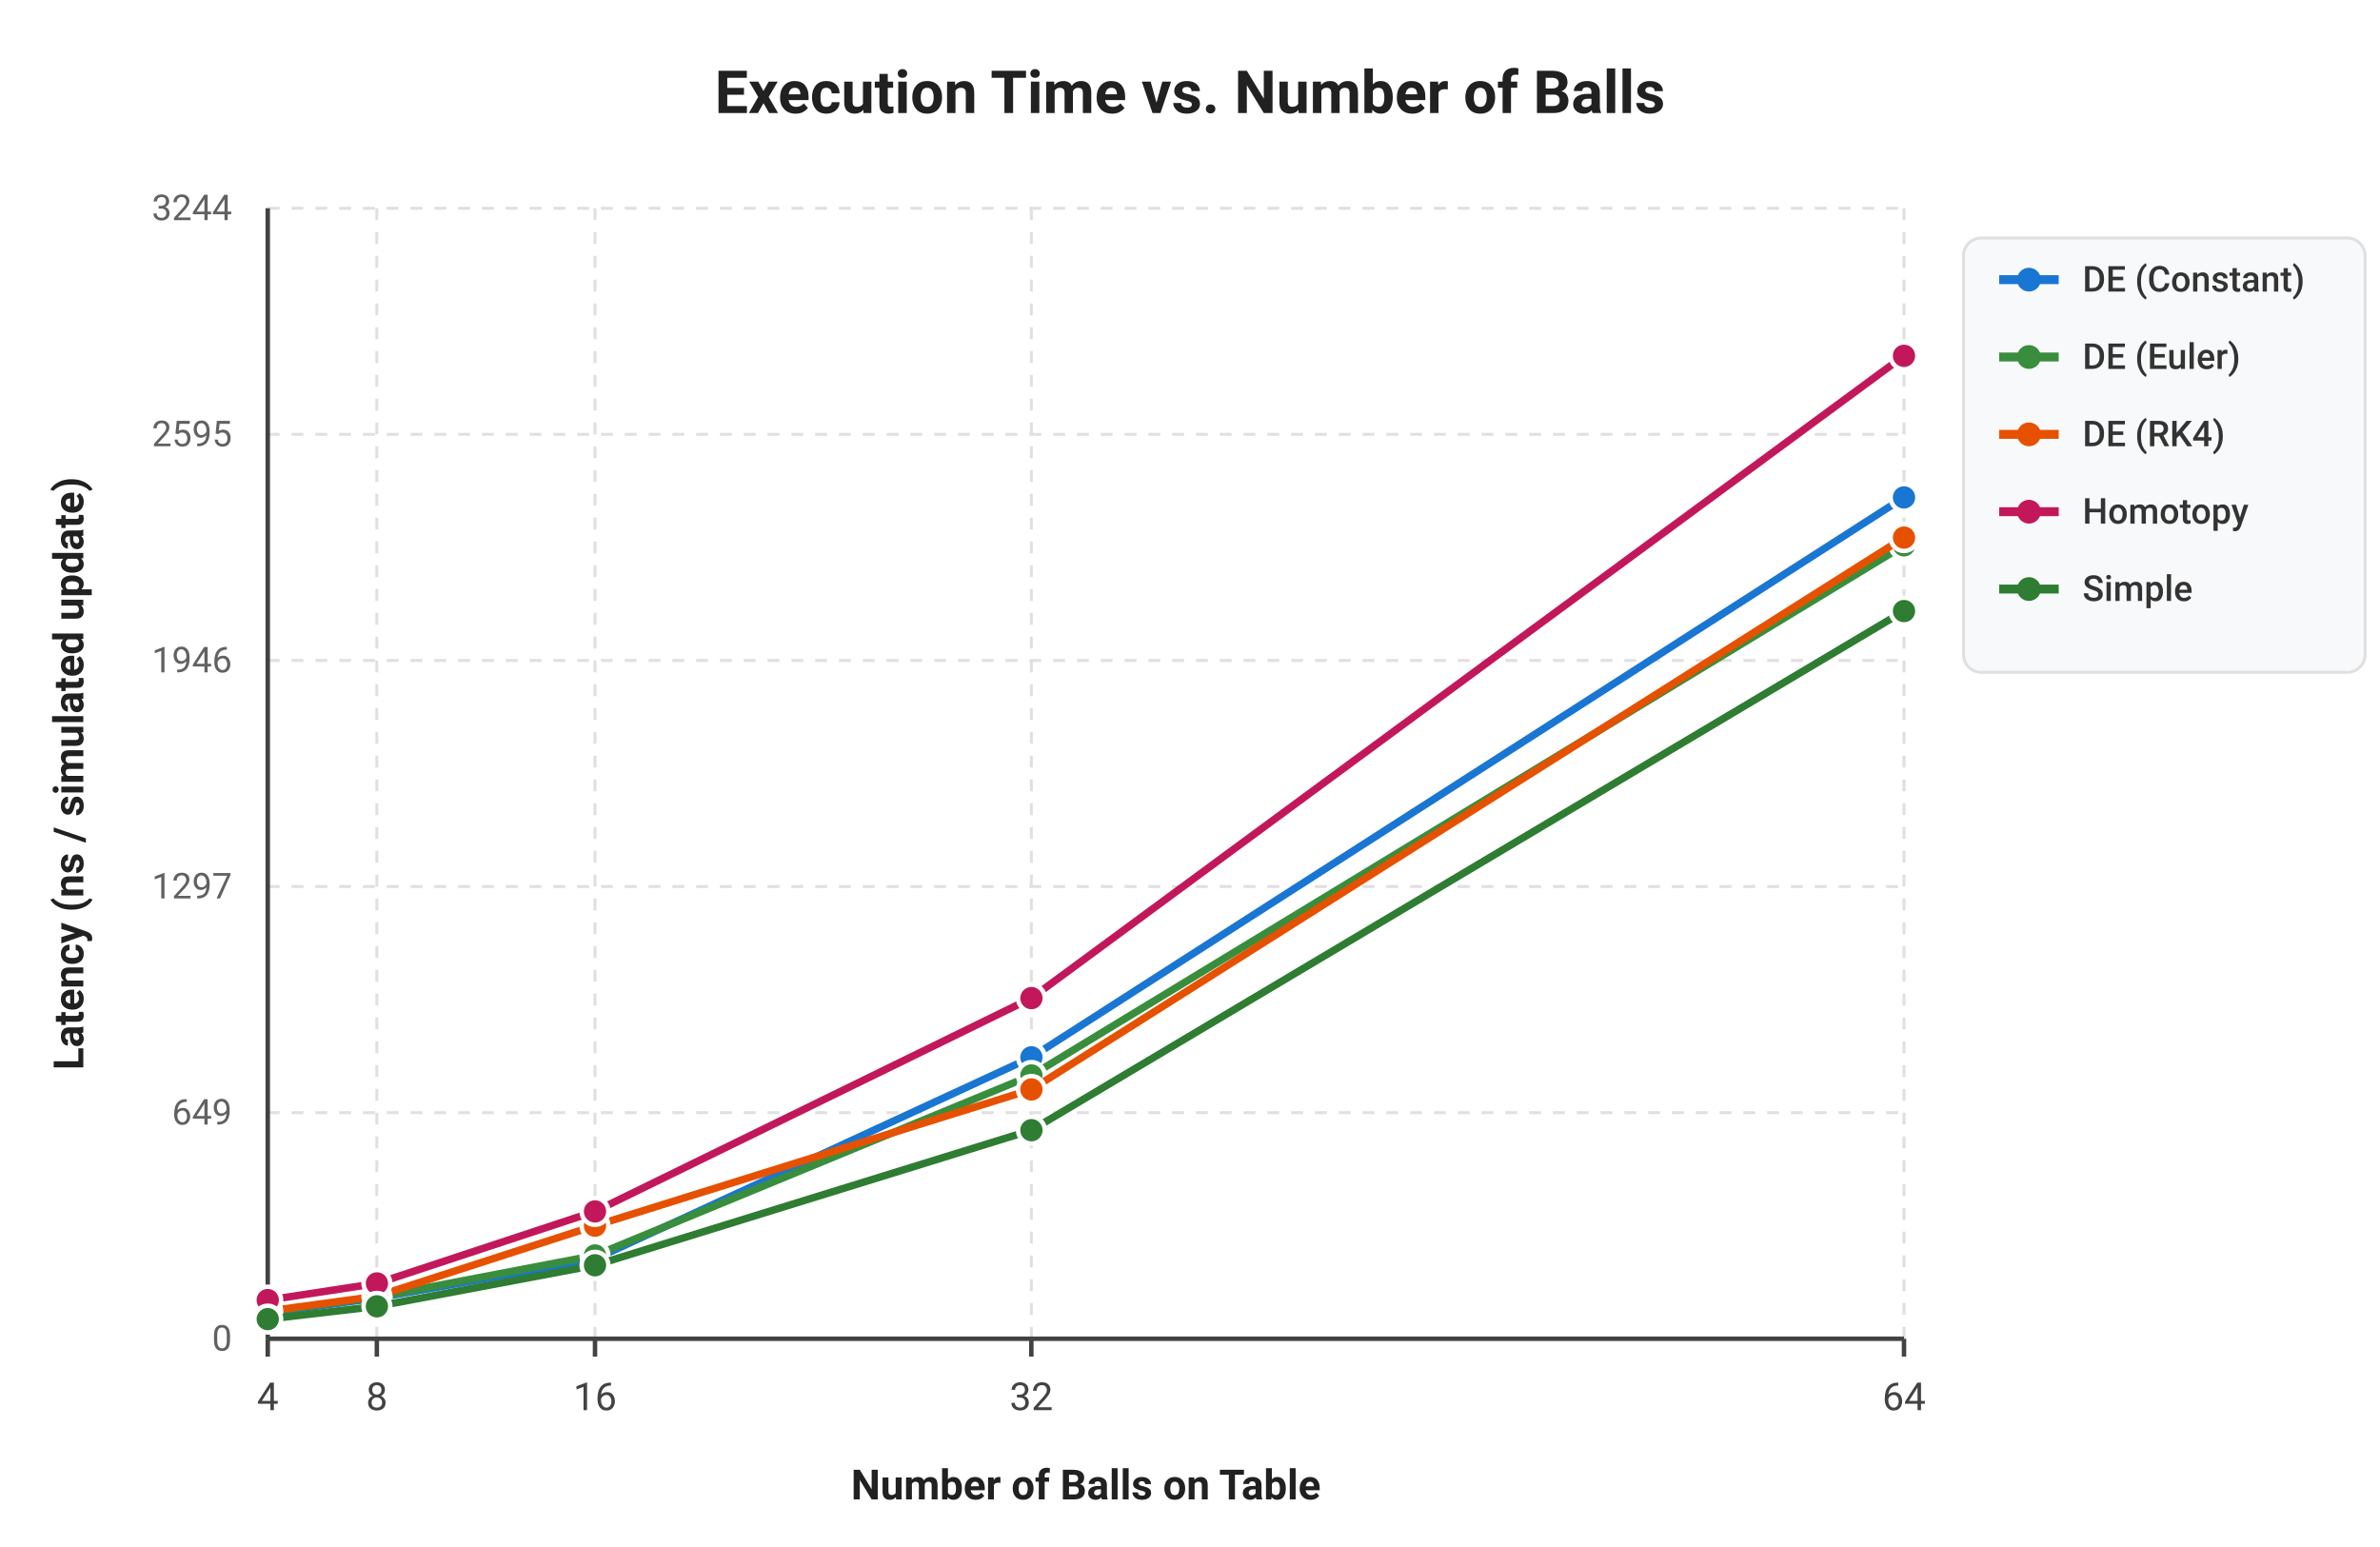
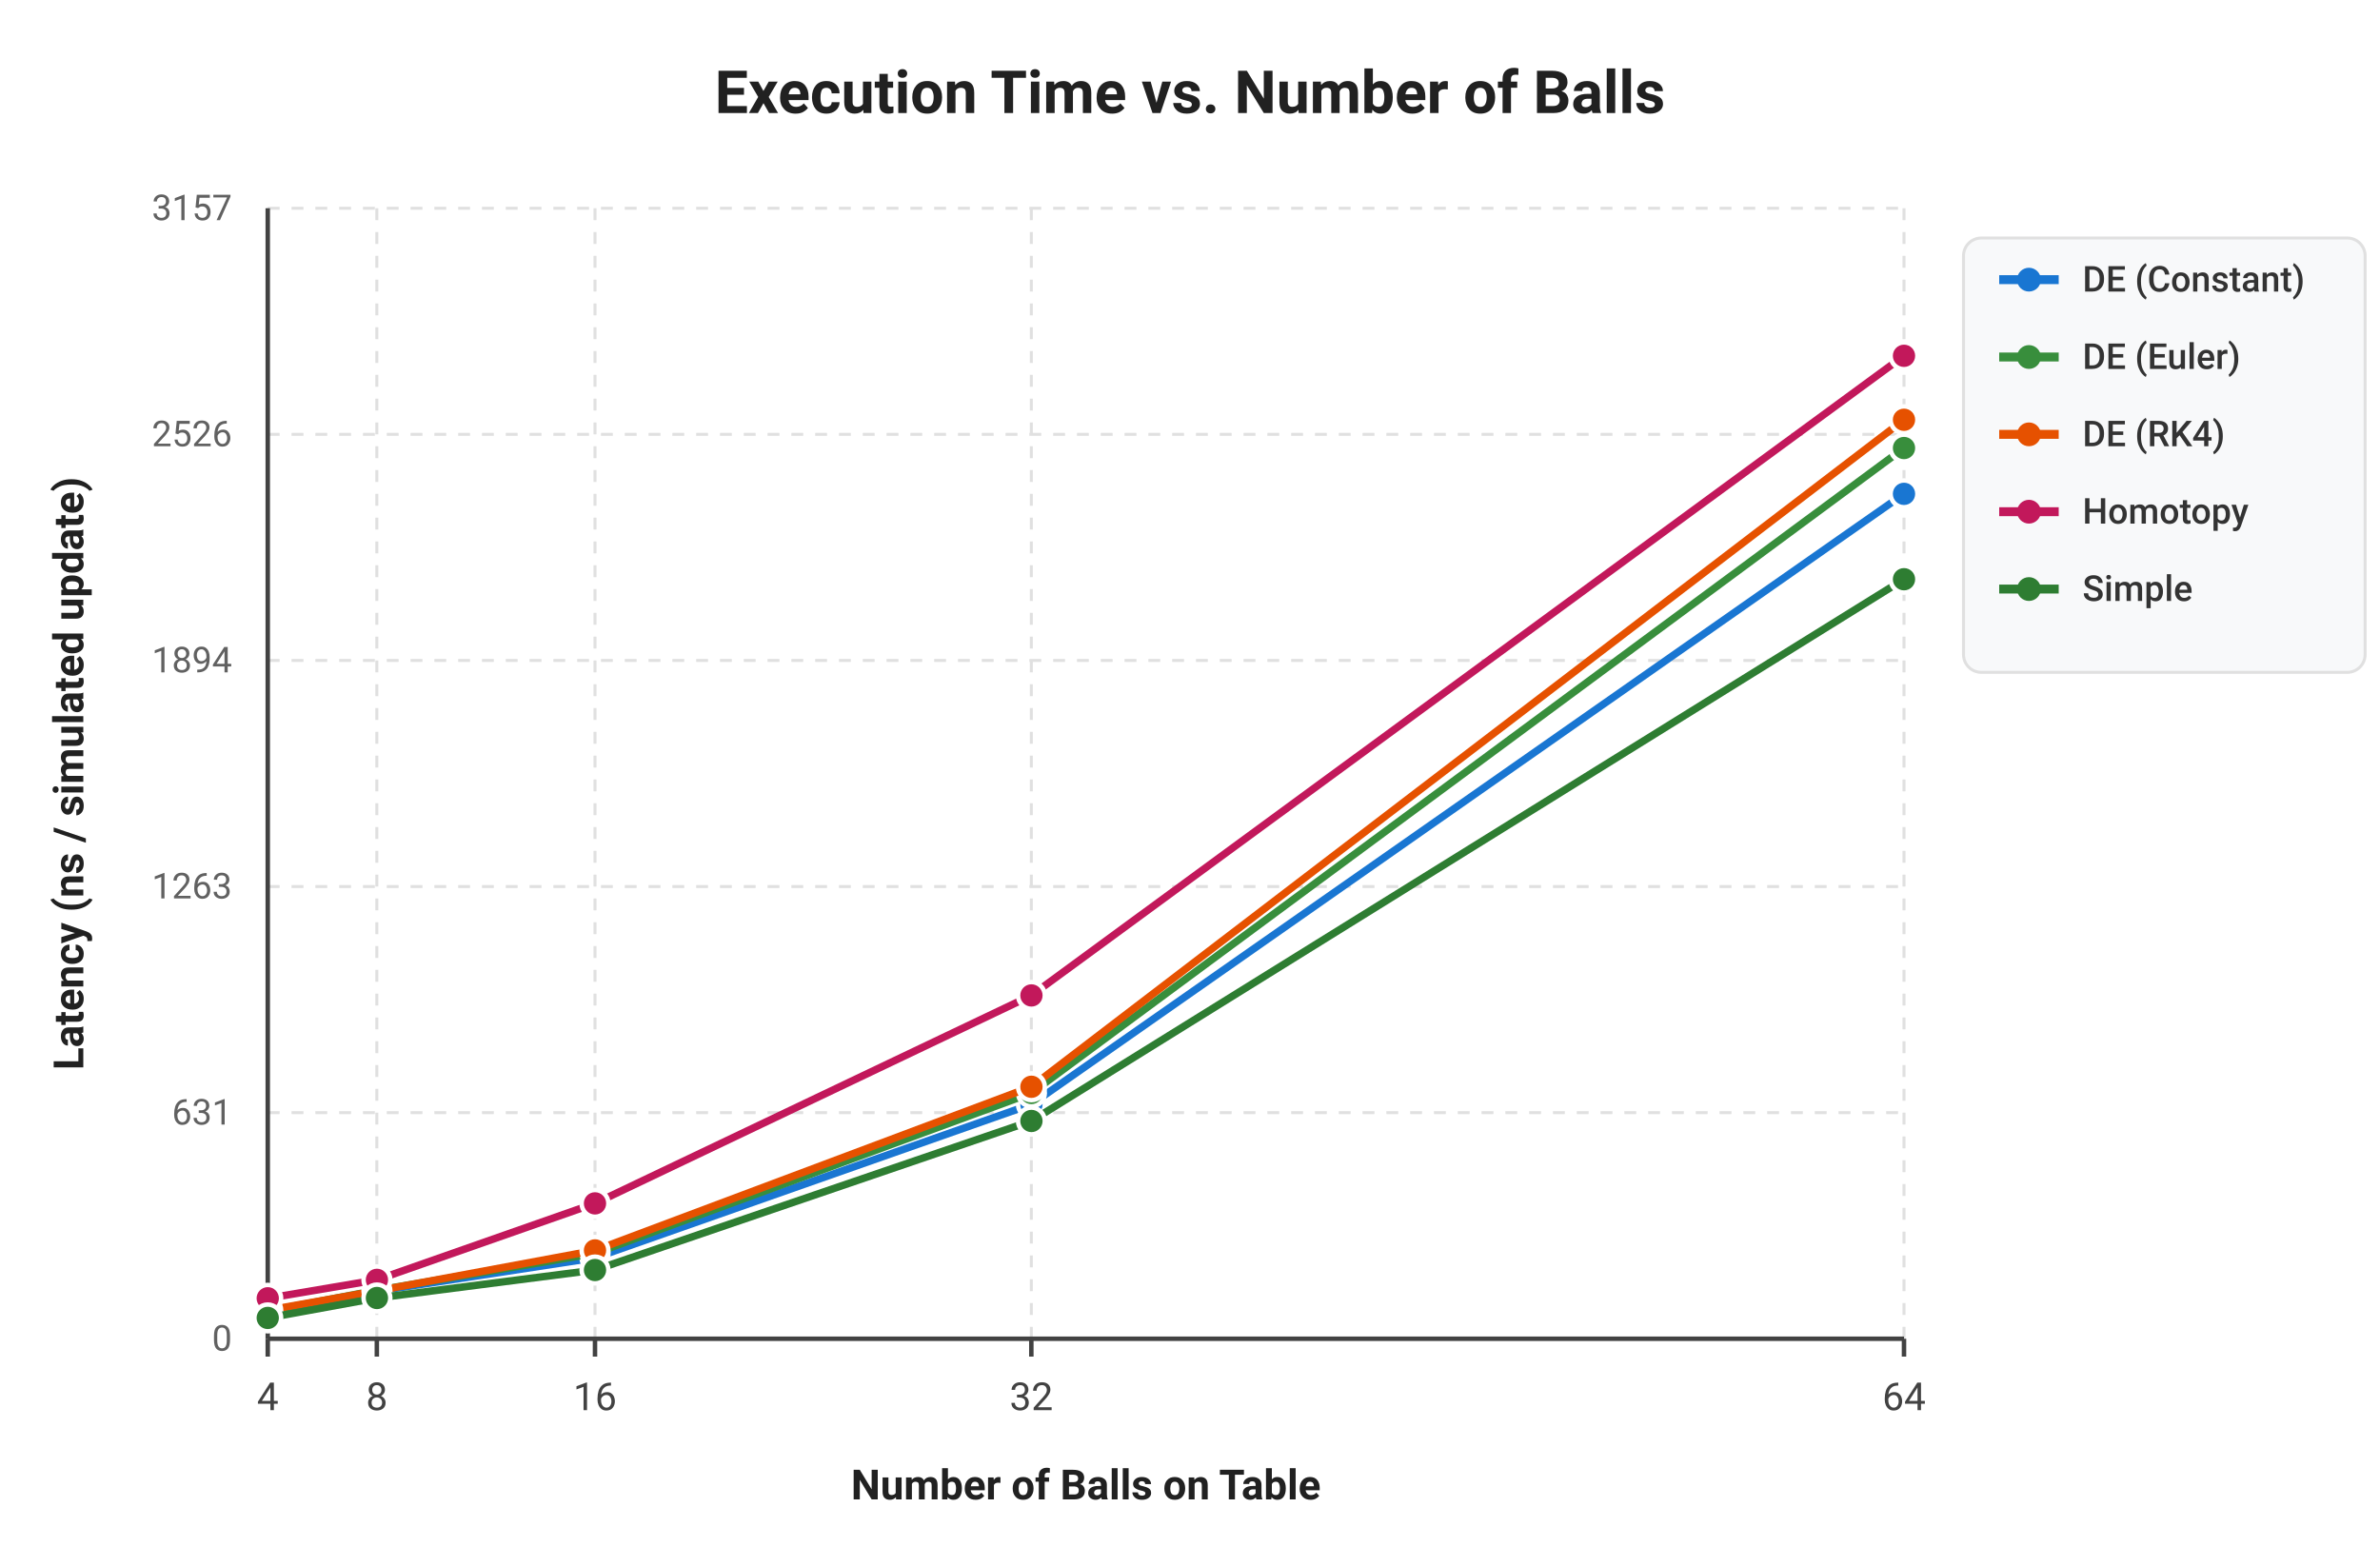
<svg xmlns="http://www.w3.org/2000/svg" width="800" height="520" viewBox="0 0 800 520" font-family="-apple-system, BlinkMacSystemFont, 'Segoe UI', Roboto, Helvetica, Arial, sans-serif">
  <rect width="100%" height="100%" fill="#FFFFFF" />
  <text x="400.0" y="38" text-anchor="middle" font-size="20" font-weight="bold" fill="#212121">Execution Time vs. Number of Balls</text>
  <line x1="90" y1="450.0" x2="640" y2="450.0" stroke="#E0E0E0" stroke-width="1" stroke-dasharray="4,4" />
  <text x="78" y="454.0" text-anchor="end" font-size="12" fill="#616161">0</text>
  <line x1="90" y1="374.0" x2="640" y2="374.0" stroke="#E0E0E0" stroke-width="1" stroke-dasharray="4,4" />
-   <text x="78" y="378.0" text-anchor="end" font-size="12" fill="#616161">649</text>
+   <text x="78" y="378.0" text-anchor="end" font-size="12" fill="#616161">631</text>
  <line x1="90" y1="298.0" x2="640" y2="298.0" stroke="#E0E0E0" stroke-width="1" stroke-dasharray="4,4" />
-   <text x="78" y="302.0" text-anchor="end" font-size="12" fill="#616161">1297</text>
-   <line x1="90" y1="222" x2="640" y2="222" stroke="#E0E0E0" stroke-width="1" stroke-dasharray="4,4" />
-   <text x="78" y="226" text-anchor="end" font-size="12" fill="#616161">1946</text>
+   <text x="78" y="302.0" text-anchor="end" font-size="12" fill="#616161">1263</text>
+   <line x1="90" y1="222.0" x2="640" y2="222.0" stroke="#E0E0E0" stroke-width="1" stroke-dasharray="4,4" />
+   <text x="78" y="226.0" text-anchor="end" font-size="12" fill="#616161">1894</text>
  <line x1="90" y1="146.0" x2="640" y2="146.0" stroke="#E0E0E0" stroke-width="1" stroke-dasharray="4,4" />
-   <text x="78" y="150.0" text-anchor="end" font-size="12" fill="#616161">2595</text>
+   <text x="78" y="150.0" text-anchor="end" font-size="12" fill="#616161">2526</text>
  <line x1="90" y1="70.0" x2="640" y2="70.0" stroke="#E0E0E0" stroke-width="1" stroke-dasharray="4,4" />
-   <text x="78" y="74.0" text-anchor="end" font-size="12" fill="#616161">3244</text>
+   <text x="78" y="74.0" text-anchor="end" font-size="12" fill="#616161">3157</text>
  <line x1="90.0" y1="70" x2="90.0" y2="450" stroke="#E0E0E0" stroke-width="1" stroke-dasharray="4,4" />
  <line x1="90.0" y1="450" x2="90.0" y2="456" stroke="#424242" stroke-width="1.5" />
  <text x="90.0" y="474" text-anchor="middle" font-size="13" fill="#424242">4</text>
  <line x1="126.667" y1="70" x2="126.667" y2="450" stroke="#E0E0E0" stroke-width="1" stroke-dasharray="4,4" />
  <line x1="126.667" y1="450" x2="126.667" y2="456" stroke="#424242" stroke-width="1.5" />
  <text x="126.667" y="474" text-anchor="middle" font-size="13" fill="#424242">8</text>
  <line x1="200.0" y1="70" x2="200.0" y2="450" stroke="#E0E0E0" stroke-width="1" stroke-dasharray="4,4" />
  <line x1="200.0" y1="450" x2="200.0" y2="456" stroke="#424242" stroke-width="1.5" />
  <text x="200.0" y="474" text-anchor="middle" font-size="13" fill="#424242">16</text>
  <line x1="346.667" y1="70" x2="346.667" y2="450" stroke="#E0E0E0" stroke-width="1" stroke-dasharray="4,4" />
  <line x1="346.667" y1="450" x2="346.667" y2="456" stroke="#424242" stroke-width="1.5" />
  <text x="346.667" y="474" text-anchor="middle" font-size="13" fill="#424242">32</text>
  <line x1="640.0" y1="70" x2="640.0" y2="450" stroke="#E0E0E0" stroke-width="1" stroke-dasharray="4,4" />
  <line x1="640.0" y1="450" x2="640.0" y2="456" stroke="#424242" stroke-width="1.5" />
  <text x="640.0" y="474" text-anchor="middle" font-size="13" fill="#424242">64</text>
  <line x1="90" y1="70" x2="90" y2="450" stroke="#424242" stroke-width="1.5" />
  <line x1="90" y1="450" x2="640" y2="450" stroke="#424242" stroke-width="1.5" />
  <text x="365.0" y="504" text-anchor="middle" font-size="14" font-weight="600" fill="#212121">Number of Balls on Table</text>
  <text transform="rotate(-90)" x="-260.0" y="28" text-anchor="middle" font-size="14" font-weight="600" fill="#212121">Latency (ns / simulated update)</text>
-   <path d="M 90.0 441.3 L 126.7 436.3 L 200.0 423.2 L 346.7 355.4 L 640.0 167.2 " fill="none" stroke="#1976D2" stroke-width="2.5" stroke-linecap="round" stroke-linejoin="round" />
-   <circle cx="90.0" cy="441.3" r="4.5" fill="#1976D2" stroke="#FFFFFF" stroke-width="1.5" />
-   <circle cx="126.7" cy="436.3" r="4.5" fill="#1976D2" stroke="#FFFFFF" stroke-width="1.5" />
-   <circle cx="200.0" cy="423.2" r="4.5" fill="#1976D2" stroke="#FFFFFF" stroke-width="1.5" />
-   <circle cx="346.7" cy="355.4" r="4.5" fill="#1976D2" stroke="#FFFFFF" stroke-width="1.5" />
-   <circle cx="640.0" cy="167.2" r="4.5" fill="#1976D2" stroke="#FFFFFF" stroke-width="1.5" />
-   <path d="M 90.0 440.9 L 126.7 436.0 L 200.0 422.0 L 346.7 361.5 L 640.0 183.3 " fill="none" stroke="#388E3C" stroke-width="2.5" stroke-linecap="round" stroke-linejoin="round" />
-   <circle cx="90.0" cy="440.9" r="4.5" fill="#388E3C" stroke="#FFFFFF" stroke-width="1.5" />
-   <circle cx="126.7" cy="436.0" r="4.5" fill="#388E3C" stroke="#FFFFFF" stroke-width="1.5" />
-   <circle cx="200.0" cy="422.0" r="4.5" fill="#388E3C" stroke="#FFFFFF" stroke-width="1.5" />
-   <circle cx="346.7" cy="361.5" r="4.5" fill="#388E3C" stroke="#FFFFFF" stroke-width="1.5" />
-   <circle cx="640.0" cy="183.3" r="4.5" fill="#388E3C" stroke="#FFFFFF" stroke-width="1.5" />
-   <path d="M 90.0 440.7 L 126.7 435.7 L 200.0 412.0 L 346.7 366.2 L 640.0 180.7 " fill="none" stroke="#E65100" stroke-width="2.5" stroke-linecap="round" stroke-linejoin="round" />
-   <circle cx="90.0" cy="440.7" r="4.5" fill="#E65100" stroke="#FFFFFF" stroke-width="1.5" />
-   <circle cx="126.7" cy="435.7" r="4.5" fill="#E65100" stroke="#FFFFFF" stroke-width="1.5" />
-   <circle cx="200.0" cy="412.0" r="4.5" fill="#E65100" stroke="#FFFFFF" stroke-width="1.5" />
-   <circle cx="346.7" cy="366.2" r="4.5" fill="#E65100" stroke="#FFFFFF" stroke-width="1.5" />
-   <circle cx="640.0" cy="180.7" r="4.5" fill="#E65100" stroke="#FFFFFF" stroke-width="1.5" />
-   <path d="M 90.0 437.0 L 126.7 431.4 L 200.0 407.2 L 346.7 335.5 L 640.0 119.6 " fill="none" stroke="#C2185B" stroke-width="2.5" stroke-linecap="round" stroke-linejoin="round" />
-   <circle cx="90.0" cy="437.0" r="4.5" fill="#C2185B" stroke="#FFFFFF" stroke-width="1.5" />
-   <circle cx="126.7" cy="431.4" r="4.5" fill="#C2185B" stroke="#FFFFFF" stroke-width="1.5" />
-   <circle cx="200.0" cy="407.2" r="4.5" fill="#C2185B" stroke="#FFFFFF" stroke-width="1.5" />
-   <circle cx="346.7" cy="335.5" r="4.5" fill="#C2185B" stroke="#FFFFFF" stroke-width="1.5" />
+   <path d="M 90.0 441.2 L 126.7 434.0 L 200.0 422.8 L 346.7 371.2 L 640.0 166.0 " fill="none" stroke="#1976D2" stroke-width="2.5" stroke-linecap="round" stroke-linejoin="round" />
+   <circle cx="90.0" cy="441.2" r="4.5" fill="#1976D2" stroke="#FFFFFF" stroke-width="1.5" />
+   <circle cx="126.7" cy="434.0" r="4.5" fill="#1976D2" stroke="#FFFFFF" stroke-width="1.5" />
+   <circle cx="200.0" cy="422.8" r="4.5" fill="#1976D2" stroke="#FFFFFF" stroke-width="1.5" />
+   <circle cx="346.7" cy="371.2" r="4.5" fill="#1976D2" stroke="#FFFFFF" stroke-width="1.5" />
+   <circle cx="640.0" cy="166.0" r="4.5" fill="#1976D2" stroke="#FFFFFF" stroke-width="1.5" />
+   <path d="M 90.0 440.7 L 126.7 433.7 L 200.0 421.3 L 346.7 367.4 L 640.0 150.6 " fill="none" stroke="#388E3C" stroke-width="2.5" stroke-linecap="round" stroke-linejoin="round" />
+   <circle cx="90.0" cy="440.7" r="4.5" fill="#388E3C" stroke="#FFFFFF" stroke-width="1.5" />
+   <circle cx="126.7" cy="433.7" r="4.5" fill="#388E3C" stroke="#FFFFFF" stroke-width="1.5" />
+   <circle cx="200.0" cy="421.3" r="4.5" fill="#388E3C" stroke="#FFFFFF" stroke-width="1.5" />
+   <circle cx="346.7" cy="367.4" r="4.5" fill="#388E3C" stroke="#FFFFFF" stroke-width="1.5" />
+   <circle cx="640.0" cy="150.6" r="4.5" fill="#388E3C" stroke="#FFFFFF" stroke-width="1.5" />
+   <path d="M 90.0 440.4 L 126.7 433.9 L 200.0 420.3 L 346.7 365.3 L 640.0 141.1 " fill="none" stroke="#E65100" stroke-width="2.5" stroke-linecap="round" stroke-linejoin="round" />
+   <circle cx="90.0" cy="440.4" r="4.5" fill="#E65100" stroke="#FFFFFF" stroke-width="1.5" />
+   <circle cx="126.7" cy="433.9" r="4.5" fill="#E65100" stroke="#FFFFFF" stroke-width="1.5" />
+   <circle cx="200.0" cy="420.3" r="4.5" fill="#E65100" stroke="#FFFFFF" stroke-width="1.5" />
+   <circle cx="346.7" cy="365.3" r="4.5" fill="#E65100" stroke="#FFFFFF" stroke-width="1.5" />
+   <circle cx="640.0" cy="141.1" r="4.5" fill="#E65100" stroke="#FFFFFF" stroke-width="1.5" />
+   <path d="M 90.0 436.4 L 126.7 430.2 L 200.0 404.5 L 346.7 334.6 L 640.0 119.6 " fill="none" stroke="#C2185B" stroke-width="2.5" stroke-linecap="round" stroke-linejoin="round" />
+   <circle cx="90.0" cy="436.4" r="4.5" fill="#C2185B" stroke="#FFFFFF" stroke-width="1.5" />
+   <circle cx="126.7" cy="430.2" r="4.5" fill="#C2185B" stroke="#FFFFFF" stroke-width="1.5" />
+   <circle cx="200.0" cy="404.5" r="4.5" fill="#C2185B" stroke="#FFFFFF" stroke-width="1.5" />
+   <circle cx="346.7" cy="334.6" r="4.5" fill="#C2185B" stroke="#FFFFFF" stroke-width="1.5" />
  <circle cx="640.0" cy="119.6" r="4.5" fill="#C2185B" stroke="#FFFFFF" stroke-width="1.5" />
-   <path d="M 90.0 443.4 L 126.7 439.1 L 200.0 425.3 L 346.7 379.9 L 640.0 205.4 " fill="none" stroke="#2E7D32" stroke-width="2.5" stroke-linecap="round" stroke-linejoin="round" />
-   <circle cx="90.0" cy="443.4" r="4.5" fill="#2E7D32" stroke="#FFFFFF" stroke-width="1.5" />
-   <circle cx="126.7" cy="439.1" r="4.5" fill="#2E7D32" stroke="#FFFFFF" stroke-width="1.5" />
-   <circle cx="200.0" cy="425.3" r="4.5" fill="#2E7D32" stroke="#FFFFFF" stroke-width="1.5" />
-   <circle cx="346.7" cy="379.9" r="4.5" fill="#2E7D32" stroke="#FFFFFF" stroke-width="1.5" />
-   <circle cx="640.0" cy="205.4" r="4.5" fill="#2E7D32" stroke="#FFFFFF" stroke-width="1.5" />
+   <path d="M 90.0 443.0 L 126.7 436.3 L 200.0 426.9 L 346.7 376.8 L 640.0 194.7 " fill="none" stroke="#2E7D32" stroke-width="2.5" stroke-linecap="round" stroke-linejoin="round" />
+   <circle cx="90.0" cy="443.0" r="4.5" fill="#2E7D32" stroke="#FFFFFF" stroke-width="1.5" />
+   <circle cx="126.7" cy="436.3" r="4.5" fill="#2E7D32" stroke="#FFFFFF" stroke-width="1.5" />
+   <circle cx="200.0" cy="426.9" r="4.5" fill="#2E7D32" stroke="#FFFFFF" stroke-width="1.5" />
+   <circle cx="346.7" cy="376.8" r="4.5" fill="#2E7D32" stroke="#FFFFFF" stroke-width="1.5" />
+   <circle cx="640.0" cy="194.7" r="4.5" fill="#2E7D32" stroke="#FFFFFF" stroke-width="1.5" />
  <rect x="660" y="80" width="135" height="146" rx="6" fill="#F8F9FA" stroke="#E0E0E0" stroke-width="1" />
  <line x1="672" y1="94" x2="692" y2="94" stroke="#1976D2" stroke-width="3" />
  <circle cx="682" cy="94" r="4" fill="#1976D2" />
  <text x="700" y="98" font-size="12" font-weight="500" fill="#333333">DE (Constant)</text>
  <line x1="672" y1="120" x2="692" y2="120" stroke="#388E3C" stroke-width="3" />
  <circle cx="682" cy="120" r="4" fill="#388E3C" />
  <text x="700" y="124" font-size="12" font-weight="500" fill="#333333">DE (Euler)</text>
  <line x1="672" y1="146" x2="692" y2="146" stroke="#E65100" stroke-width="3" />
  <circle cx="682" cy="146" r="4" fill="#E65100" />
  <text x="700" y="150" font-size="12" font-weight="500" fill="#333333">DE (RK4)</text>
  <line x1="672" y1="172" x2="692" y2="172" stroke="#C2185B" stroke-width="3" />
  <circle cx="682" cy="172" r="4" fill="#C2185B" />
  <text x="700" y="176" font-size="12" font-weight="500" fill="#333333">Homotopy</text>
  <line x1="672" y1="198" x2="692" y2="198" stroke="#2E7D32" stroke-width="3" />
  <circle cx="682" cy="198" r="4" fill="#2E7D32" />
  <text x="700" y="202" font-size="12" font-weight="500" fill="#333333">Simple</text>
</svg>
